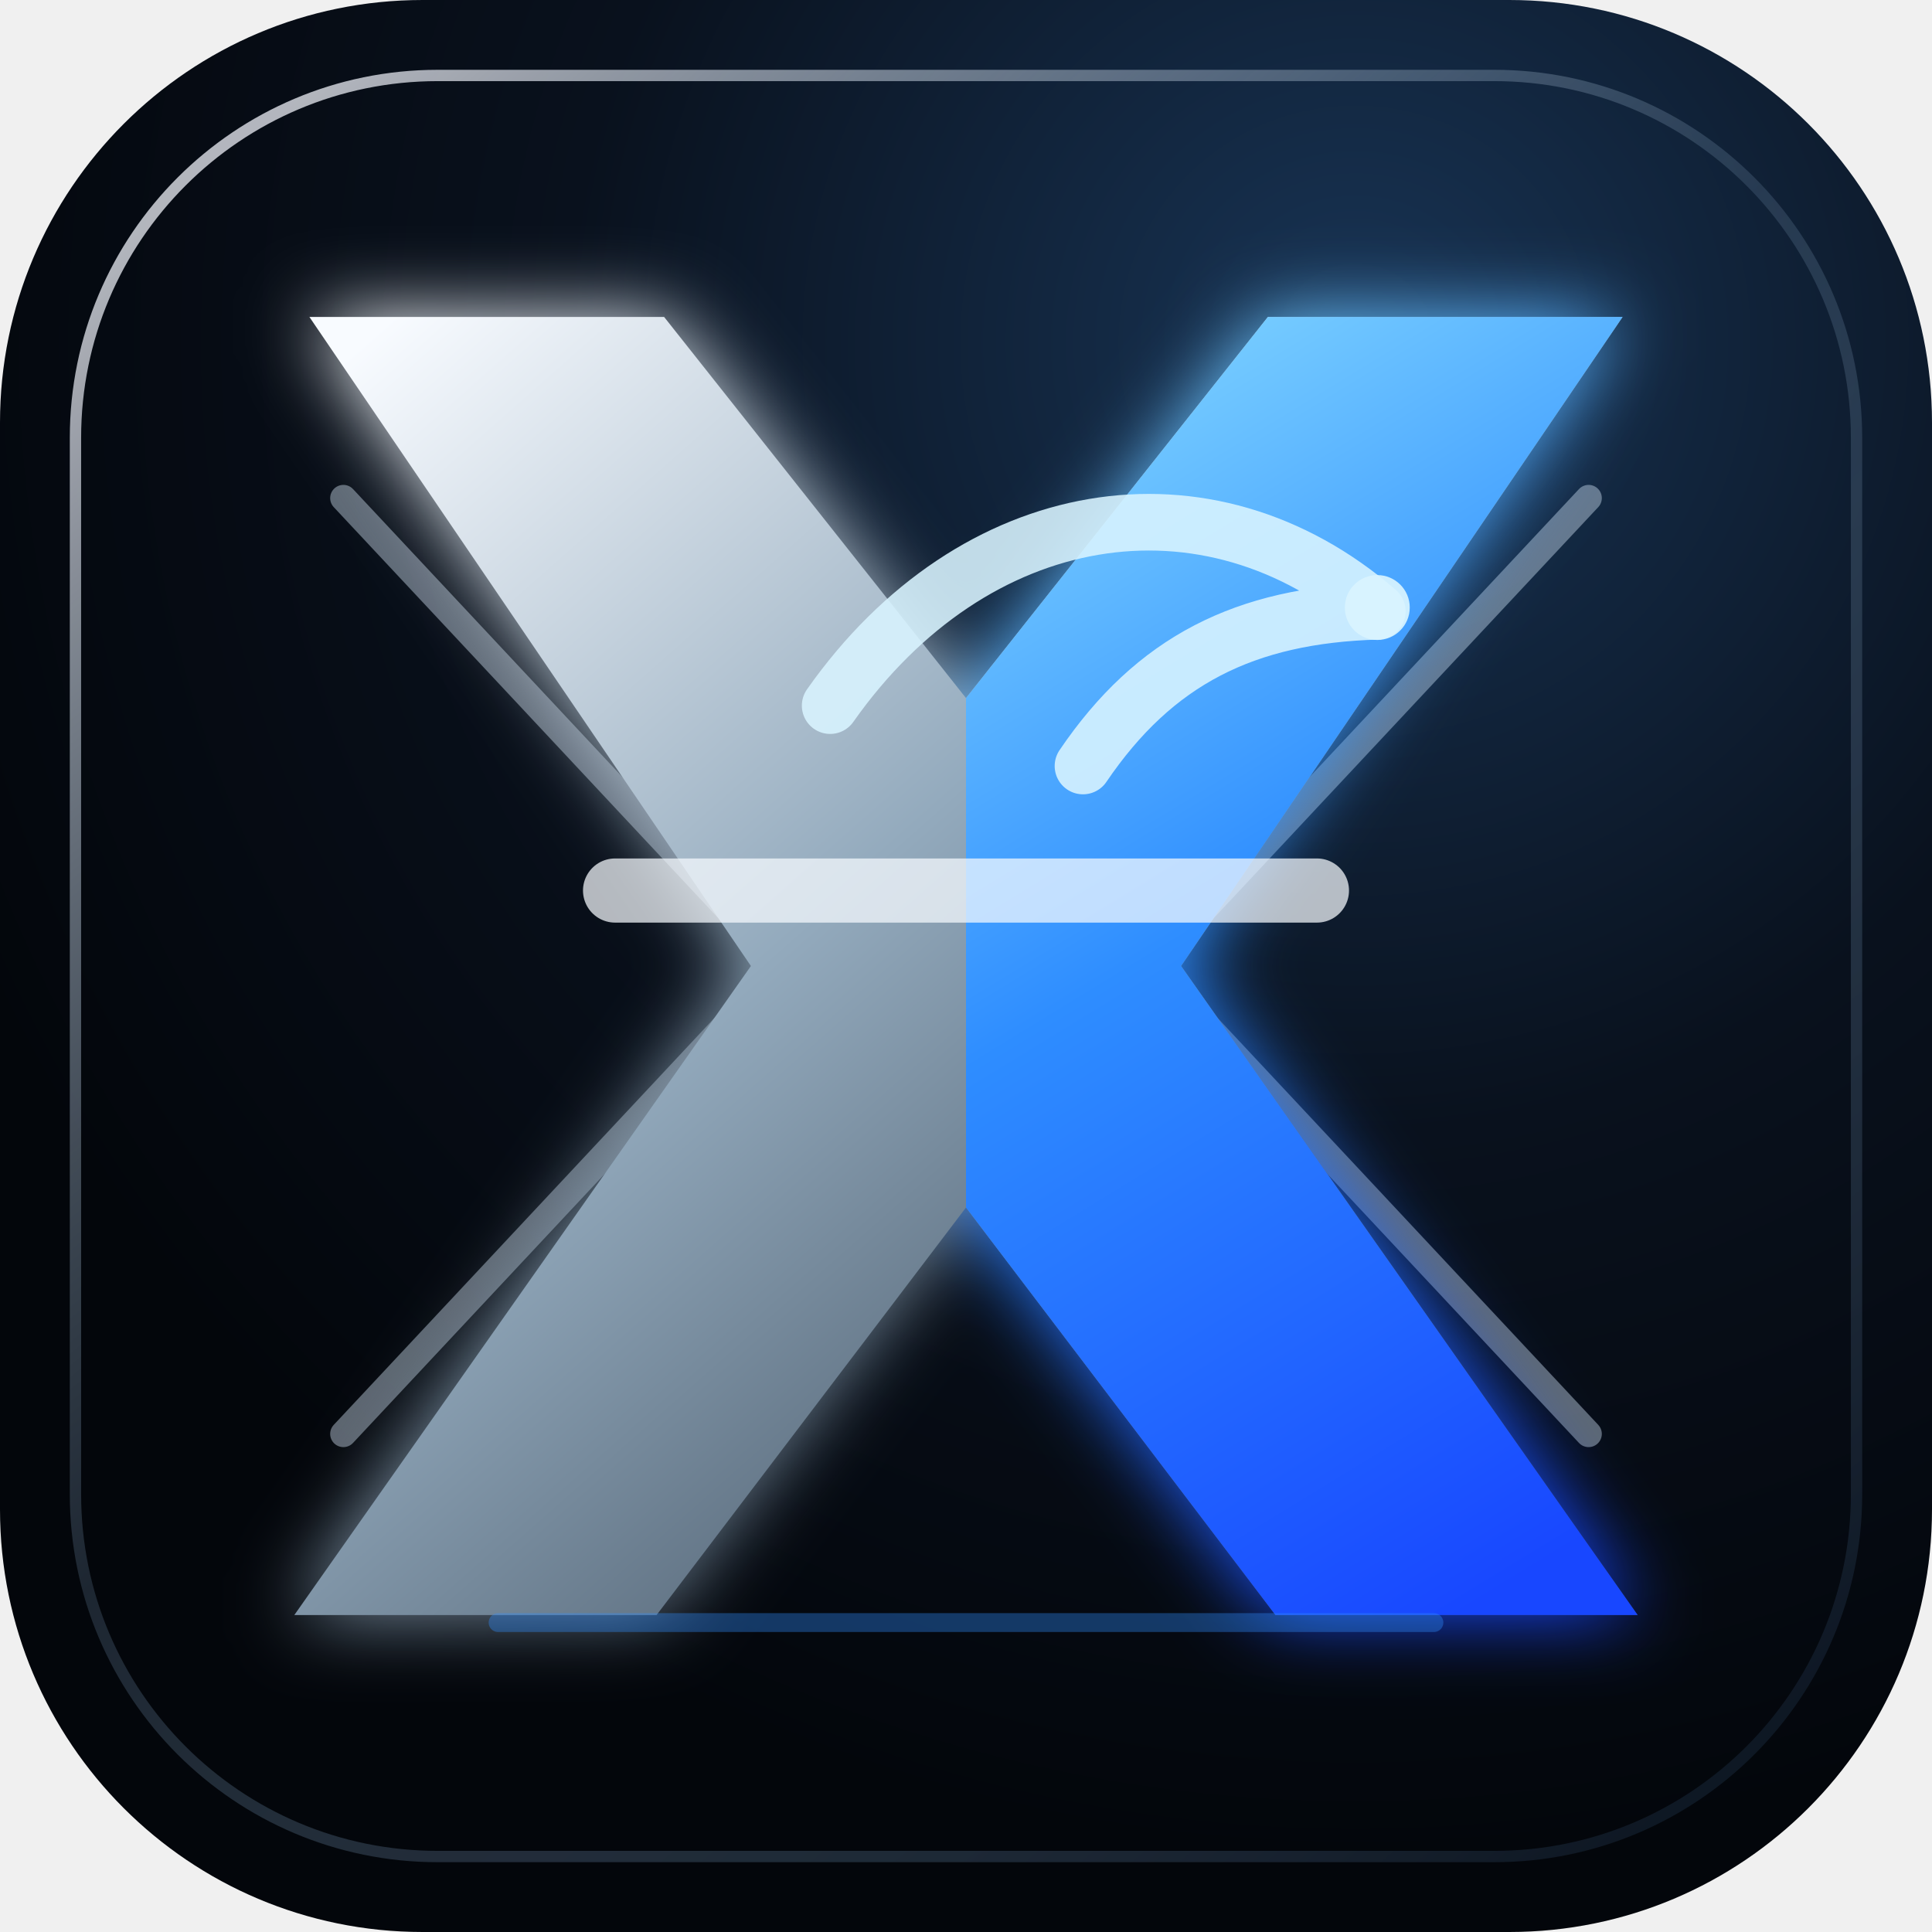
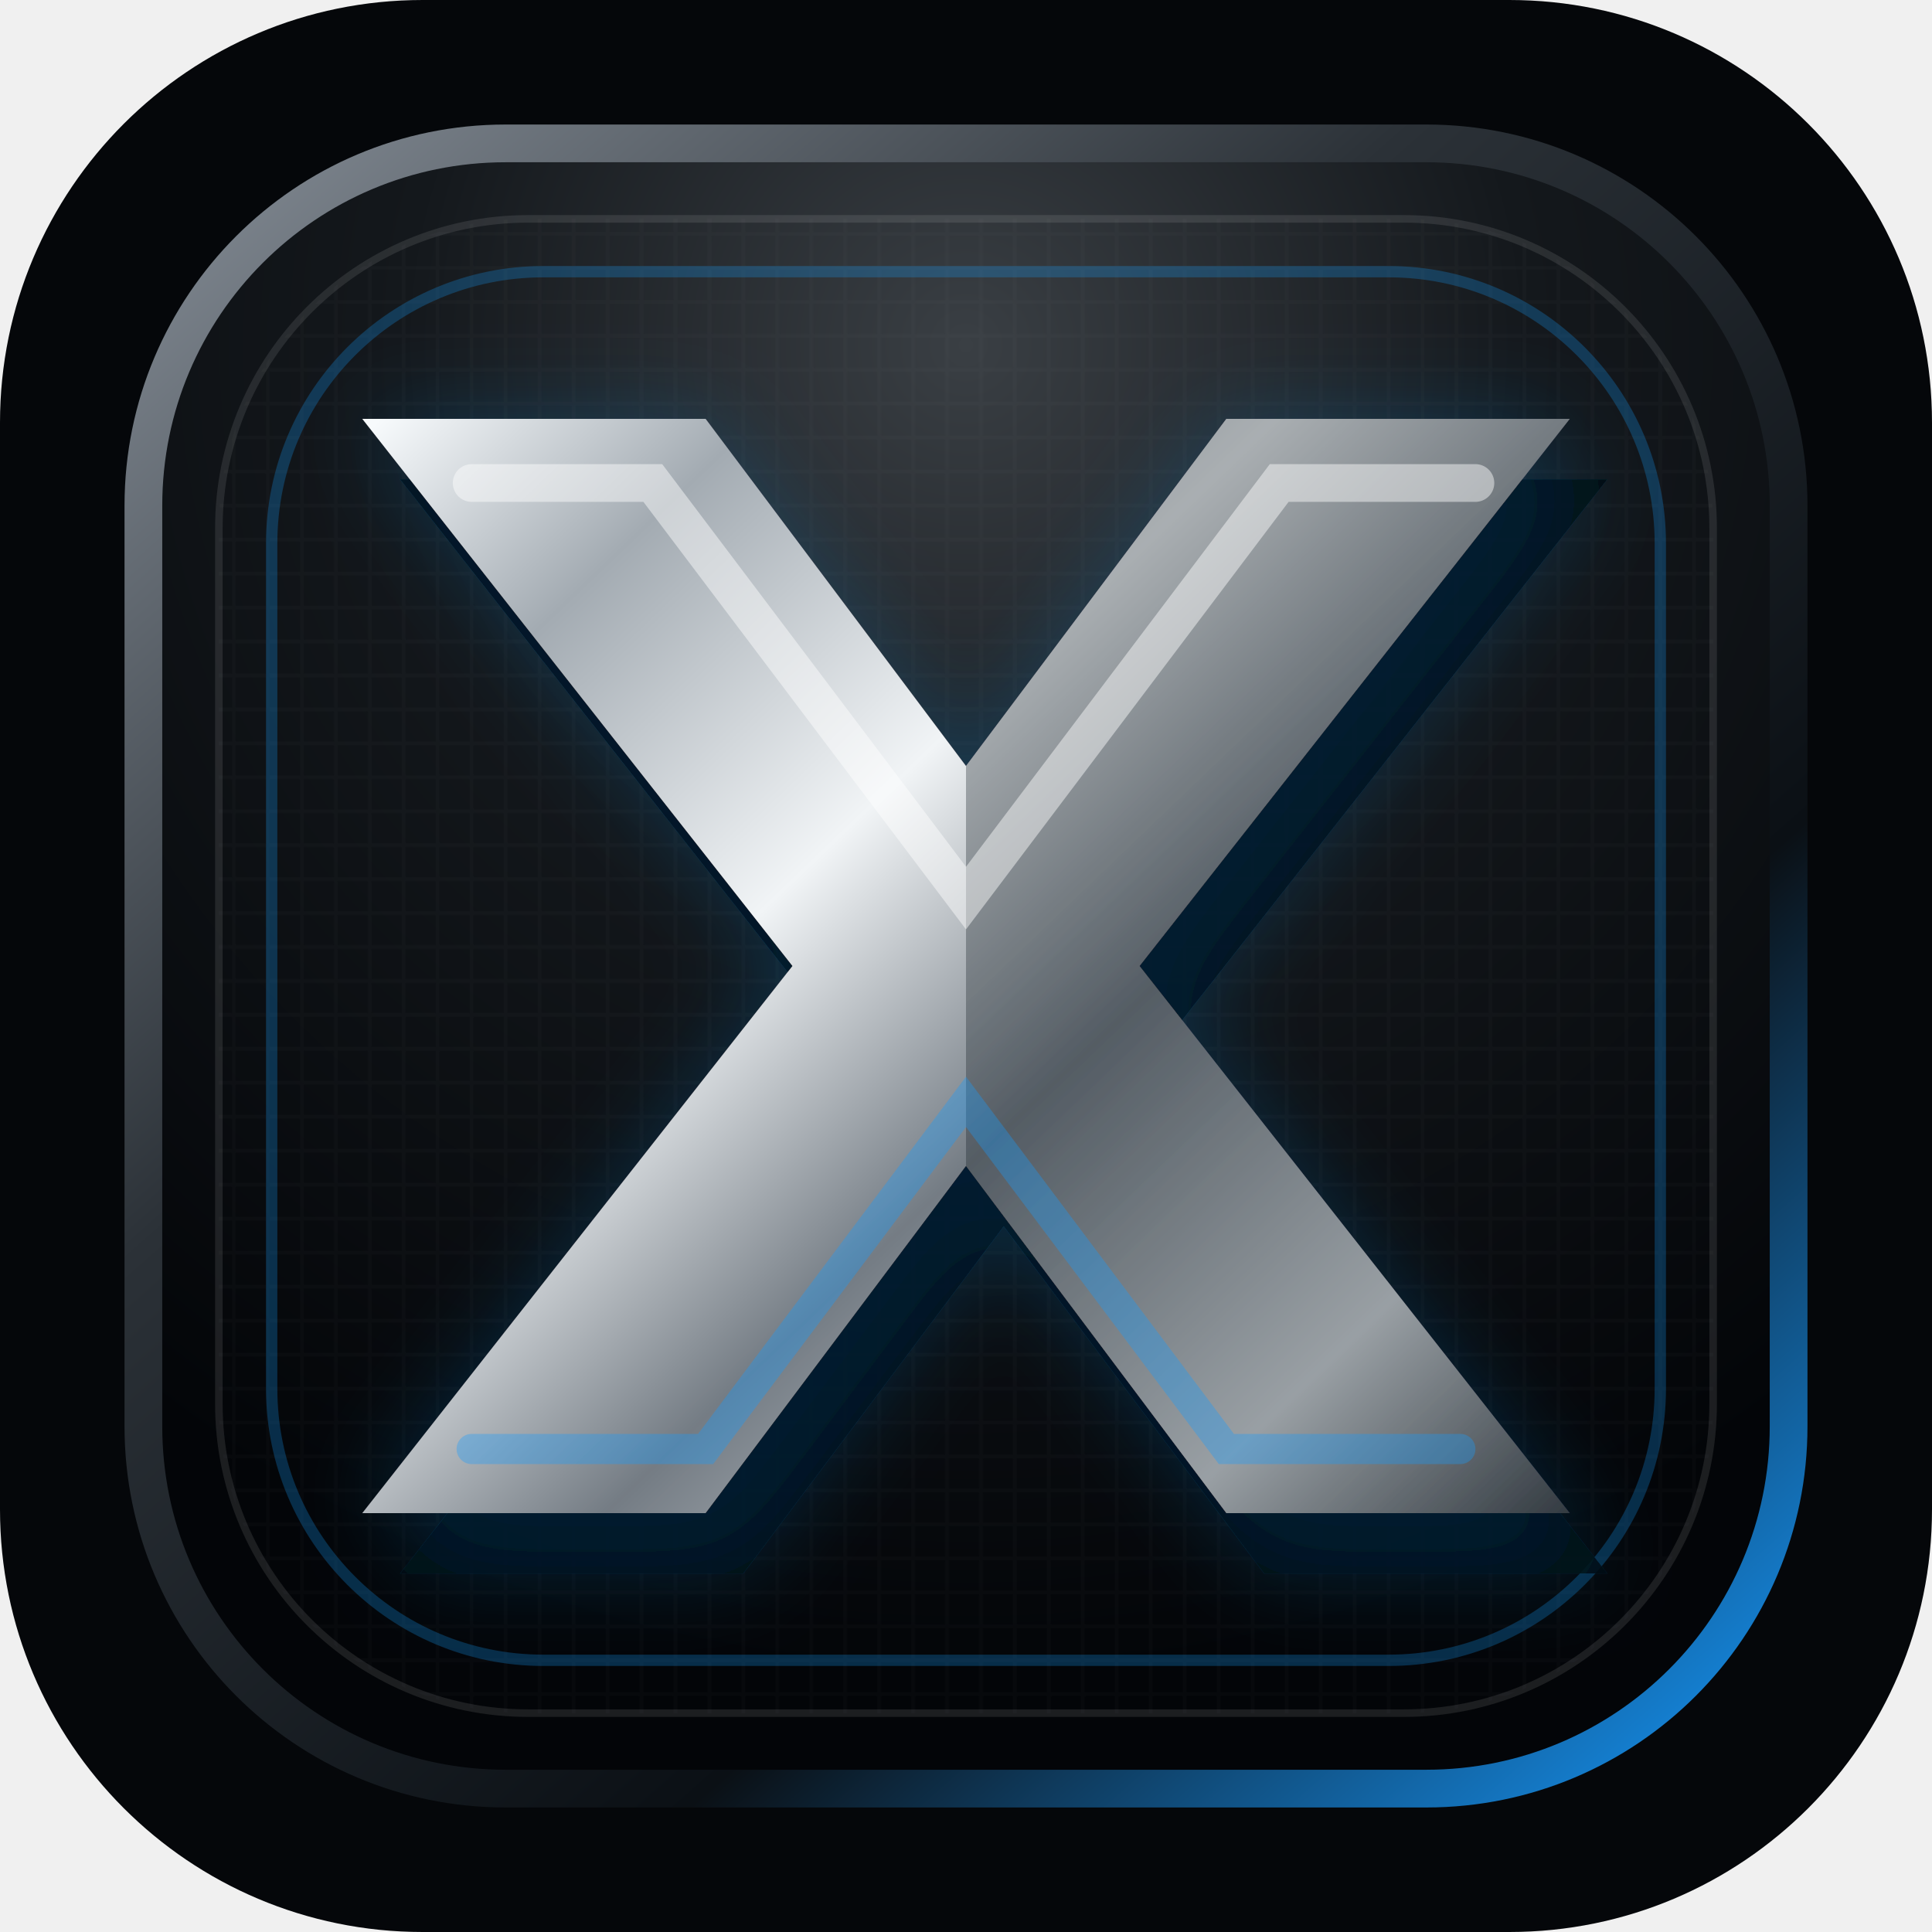
- <svg xmlns="http://www.w3.org/2000/svg" viewBox="0 0 512 512" role="img" aria-labelledby="title">
+ <svg xmlns="http://www.w3.org/2000/svg" viewBox="0 0 512 512" role="img" aria-label="XBAR app icon">
  <defs>
-     <radialGradient id="orb" cx="70%" cy="18%" r="78%">
-       <stop stop-color="#183455" />
-       <stop offset="0.52" stop-color="#09111d" />
-       <stop offset="1" stop-color="#03060b" />
+     <radialGradient id="plateGlow" cx="50%" cy="12%" r="82%">
+       <stop offset="0" stop-color="#3a3f44" />
+       <stop offset="0.42" stop-color="#14181c" />
+       <stop offset="1" stop-color="#030508" />
    </radialGradient>
-     <linearGradient id="edge" x1="70" x2="442" y1="34" y2="478" gradientUnits="userSpaceOnUse">
-       <stop stop-color="#f6f8ff" stop-opacity="0.72" />
-       <stop offset="0.46" stop-color="#68849f" stop-opacity="0.26" />
-       <stop offset="1" stop-color="#121d2c" stop-opacity="0.75" />
+     <linearGradient id="rim" x1="58" y1="36" x2="450" y2="480" gradientUnits="userSpaceOnUse">
+       <stop offset="0" stop-color="#818992" />
+       <stop offset="0.35" stop-color="#2b3137" />
+       <stop offset="0.7" stop-color="#0b1015" />
+       <stop offset="1" stop-color="#168eea" />
    </linearGradient>
-     <linearGradient id="steel" x1="104" x2="408" y1="84" y2="428" gradientUnits="userSpaceOnUse">
-       <stop stop-color="#f8fbff" />
-       <stop offset="0.42" stop-color="#93aabd" />
-       <stop offset="1" stop-color="#263241" />
+     <linearGradient id="xSteel" x1="108" y1="104" x2="407" y2="416" gradientUnits="userSpaceOnUse">
+       <stop offset="0" stop-color="#f7fafc" />
+       <stop offset="0.16" stop-color="#a3abb2" />
+       <stop offset="0.38" stop-color="#f1f4f6" />
+       <stop offset="0.58" stop-color="#747c84" />
+       <stop offset="0.82" stop-color="#d9dee2" />
+       <stop offset="1" stop-color="#3a4148" />
    </linearGradient>
-     <linearGradient id="blue" x1="198" x2="390" y1="112" y2="426" gradientUnits="userSpaceOnUse">
-       <stop stop-color="#8ee1ff" />
-       <stop offset="0.48" stop-color="#2e8dff" />
-       <stop offset="1" stop-color="#1847ff" />
-     </linearGradient>
-     <filter id="softGlow" x="-30%" y="-30%" width="160%" height="160%" color-interpolation-filters="sRGB">
-       <feGaussianBlur stdDeviation="10" result="blur" />
-       <feMerge>
-         <feMergeNode in="blur" />
-         <feMergeNode in="SourceGraphic" />
-       </feMerge>
+     <filter id="softShadow" x="-20%" y="-20%" width="140%" height="140%">
+       <feDropShadow dx="0" dy="22" stdDeviation="22" flood-color="#000" flood-opacity="0.58" />
+       <feDropShadow dx="0" dy="0" stdDeviation="12" flood-color="#149cff" flood-opacity="0.20" />
    </filter>
+     <pattern id="grain" width="9" height="9" patternUnits="userSpaceOnUse">
+       <path d="M0 8h9M8 0v9" stroke="#fff" stroke-opacity="0.018" />
+     </pattern>
  </defs>
-   <rect width="512" height="512" rx="112" fill="url(#orb)" />
-   <rect x="20" y="20" width="472" height="472" rx="96" fill="none" stroke="url(#edge)" stroke-width="3" />
-   <g opacity="0.42" fill="none" stroke="#d6e8f7" stroke-linecap="round" stroke-width="7">
-     <path d="M91 132 207 256 91 380" />
-     <path d="M421 132 305 256 421 380" />
+   <rect width="512" height="512" rx="112" fill="#05070a" />
+   <rect x="38" y="38" width="436" height="436" rx="96" fill="url(#plateGlow)" stroke="url(#rim)" stroke-width="10" />
+   <rect x="58" y="58" width="396" height="396" rx="82" fill="url(#grain)" opacity="0.9" />
+   <rect x="58" y="58" width="396" height="396" rx="82" fill="none" stroke="#ffffff" stroke-opacity="0.10" stroke-width="2" />
+   <rect x="72" y="72" width="368" height="368" rx="72" fill="none" stroke="#159eff" stroke-opacity="0.26" stroke-width="3" />
+   <g filter="url(#softShadow)">
+     <path d="M96 111h91l69 92 69-92h91L302 256l114 145h-91l-69-92-69 92H96l114-145L96 111Z" fill="#06090d" opacity="0.86" transform="translate(10 16)" />
+     <path d="M96 111h91l69 92 69-92h91L302 256l114 145h-91l-69-92-69 92H96l114-145L96 111Z" fill="url(#xSteel)" />
+     <path d="M325 111h91L302 256l114 145h-91l-69-92V203l69-92Z" fill="#111820" opacity="0.32" />
+     <path d="M125 128h48l83 110 83-110h52" fill="none" stroke="#fff" stroke-opacity="0.46" stroke-width="10" stroke-linecap="round" />
+     <path d="M125 384h62l69-92 69 92h62" fill="none" stroke="#159eff" stroke-opacity="0.34" stroke-width="8" stroke-linecap="round" />
  </g>
-   <g filter="url(#softGlow)">
-     <path d="M82 84h94l80 101 80-101h94L313 256l121 172h-96l-82-108-82 108H78l121-172L82 84Z" fill="url(#steel)" />
-     <path d="M256 185 336 84h94L313 256l121 172h-96l-82-108V185Z" fill="url(#blue)" />
-   </g>
-   <path d="M163 236h186" fill="none" stroke="#f7fbff" stroke-linecap="round" stroke-width="17" opacity="0.72" />
-   <path d="M220 187c38-54 100-64 145-25-35 1-59 13-78 41" fill="none" stroke="#d9f4ff" stroke-linecap="round" stroke-linejoin="round" stroke-width="15" opacity="0.88" />
-   <circle cx="365" cy="161" r="8.6" fill="#d9f4ff" opacity="0.92" />
-   <path d="M132 430h248" stroke="#2f8dff" stroke-linecap="round" stroke-width="5" opacity="0.36" />
</svg>
